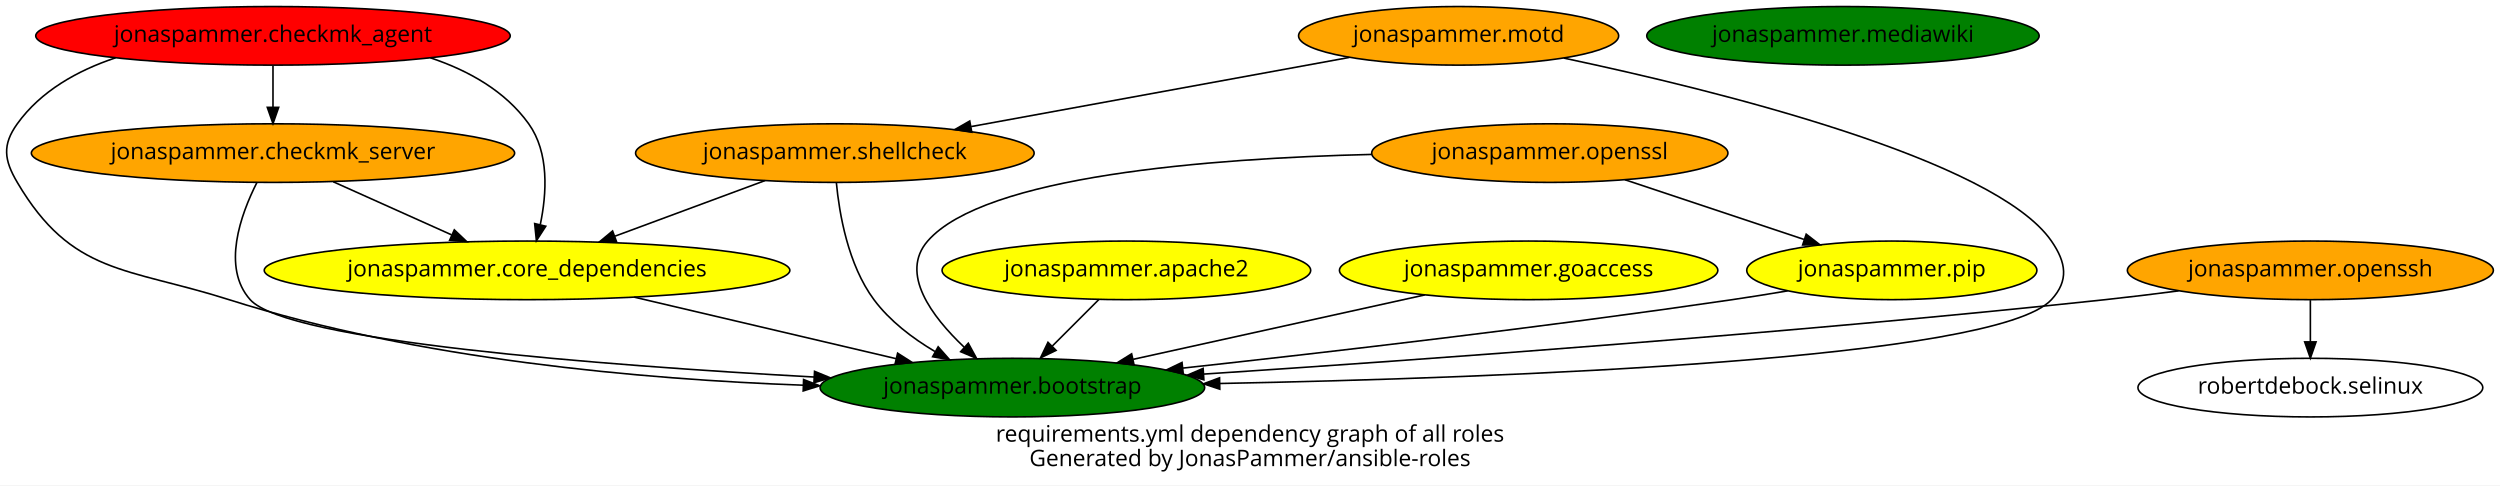
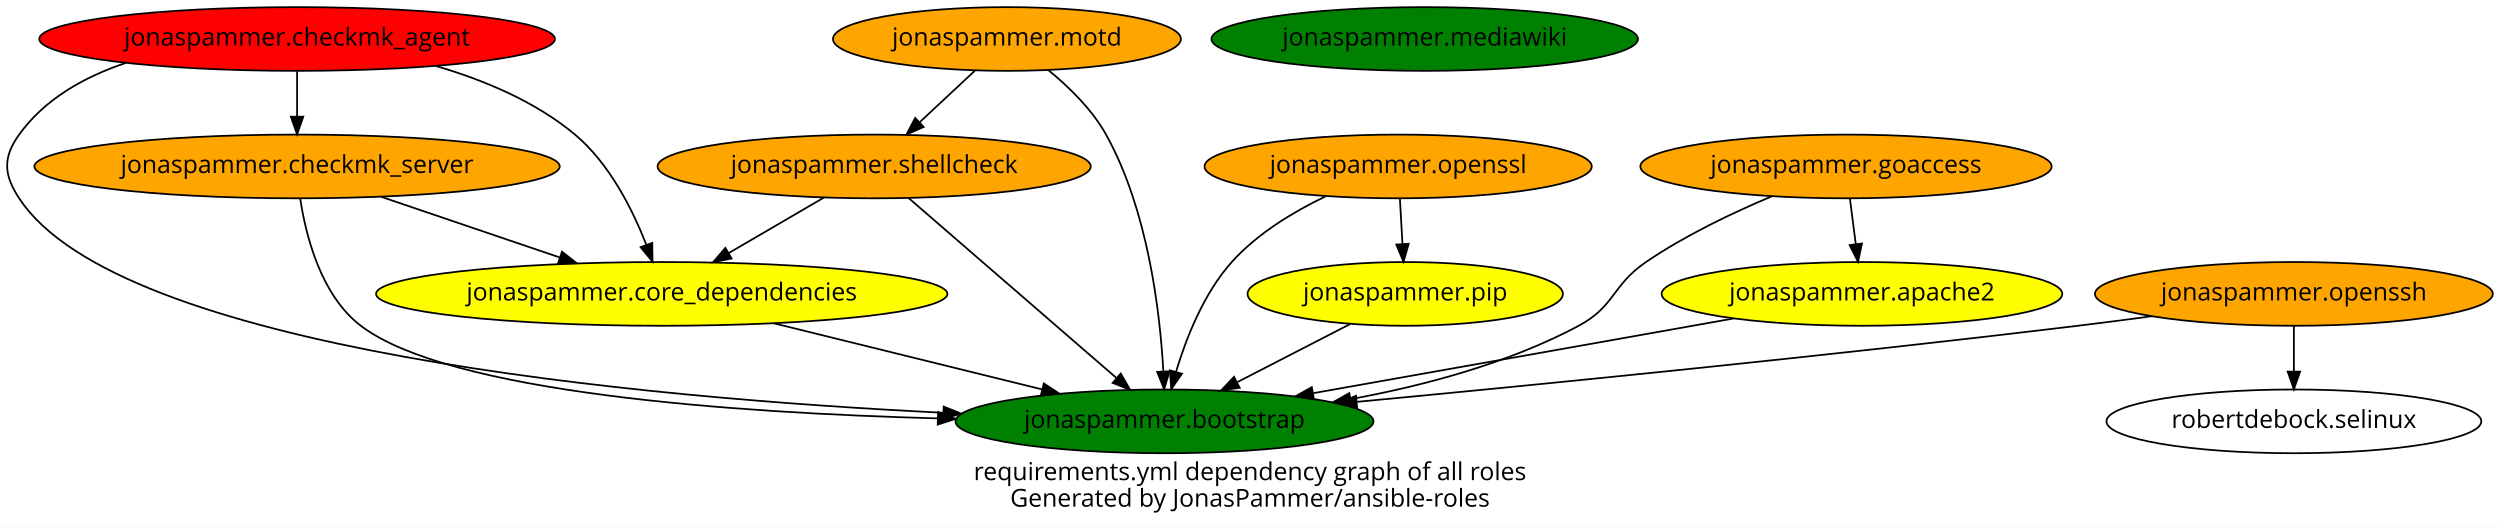
- <svg xmlns="http://www.w3.org/2000/svg" width="1535pt" height="298pt" viewBox="0.00 0.00 1535.06 298.00">
+ <svg xmlns="http://www.w3.org/2000/svg" width="1412pt" height="298pt" viewBox="0.00 0.00 1412.26 298.00">
  <g id="graph0" class="graph" transform="scale(1 1) rotate(0) translate(4 294)">
-     <polygon fill="white" stroke="transparent" points="-4,4 -4,-294 1531.06,-294 1531.06,4 -4,4" />
-     <text text-anchor="middle" x="763.53" y="-22.8" font-family="Open Sans" font-size="14.00">requirements.yml dependency graph of all roles </text>
-     <text text-anchor="middle" x="763.53" y="-7.8" font-family="Open Sans" font-size="14.00"> Generated by JonasPammer/ansible-roles</text>
+     <polygon fill="white" stroke="transparent" points="-4,4 -4,-294 1408.26,-294 1408.26,4 -4,4" />
+     <text text-anchor="middle" x="702.13" y="-22.8" font-family="Open Sans" font-size="14.00">requirements.yml dependency graph of all roles </text>
+     <text text-anchor="middle" x="702.13" y="-7.8" font-family="Open Sans" font-size="14.00"> Generated by JonasPammer/ansible-roles</text>
    <g id="node1" class="node">
-       <ellipse fill="green" stroke="black" cx="617.62" cy="-56" rx="118.08" ry="18" />
-       <text text-anchor="middle" x="617.62" y="-52.3" font-family="Open Sans" font-size="14.00">jonaspammer.bootstrap</text>
+       <ellipse fill="green" stroke="black" cx="653.82" cy="-56" rx="118.08" ry="18" />
+       <text text-anchor="middle" x="653.82" y="-52.3" font-family="Open Sans" font-size="14.00">jonaspammer.bootstrap</text>
    </g>
    <g id="node2" class="node">
-       <ellipse fill="yellow" stroke="black" cx="319.62" cy="-128" rx="161.37" ry="18" />
-       <text text-anchor="middle" x="319.62" y="-124.3" font-family="Open Sans" font-size="14.00">jonaspammer.core_dependencies</text>
+       <ellipse fill="yellow" stroke="black" cx="369.82" cy="-128" rx="161.37" ry="18" />
+       <text text-anchor="middle" x="369.82" y="-124.3" font-family="Open Sans" font-size="14.00">jonaspammer.core_dependencies</text>
    </g>
    <g id="edge1" class="edge">
-       <path fill="none" stroke="black" d="M385.39,-111.55C433.01,-100.36 497.34,-85.25 546.22,-73.77" />
-       <polygon fill="black" stroke="black" points="547.16,-77.15 556.09,-71.45 545.55,-70.33 547.16,-77.15" />
+       <path fill="none" stroke="black" d="M433.2,-111.38C478.13,-100.3 538.4,-85.45 584.58,-74.07" />
+       <polygon fill="black" stroke="black" points="585.64,-77.41 594.51,-71.62 583.97,-70.61 585.64,-77.41" />
    </g>
    <g id="node3" class="node">
-       <ellipse fill="yellow" stroke="black" cx="1157.62" cy="-128" rx="89.08" ry="18" />
-       <text text-anchor="middle" x="1157.62" y="-124.3" font-family="Open Sans" font-size="14.00">jonaspammer.pip</text>
+       <ellipse fill="yellow" stroke="black" cx="789.82" cy="-128" rx="89.08" ry="18" />
+       <text text-anchor="middle" x="789.82" y="-124.3" font-family="Open Sans" font-size="14.00">jonaspammer.pip</text>
    </g>
    <g id="edge2" class="edge">
-       <path fill="none" stroke="black" d="M1093.65,-115.41C1082.33,-113.5 1070.64,-111.62 1059.62,-110 944.57,-93.14 812.09,-77.79 722.4,-68" />
-       <polygon fill="black" stroke="black" points="722.54,-64.49 712.22,-66.89 721.79,-71.45 722.54,-64.49" />
+       <path fill="none" stroke="black" d="M758.62,-110.94C739.71,-101.21 715.38,-88.68 694.92,-78.15" />
+       <polygon fill="black" stroke="black" points="696.31,-74.94 685.82,-73.47 693.11,-81.16 696.31,-74.94" />
    </g>
    <g id="node4" class="node">
-       <ellipse fill="orange" stroke="black" cx="508.62" cy="-200" rx="122.38" ry="18" />
-       <text text-anchor="middle" x="508.62" y="-196.3" font-family="Open Sans" font-size="14.00">jonaspammer.shellcheck</text>
+       <ellipse fill="orange" stroke="black" cx="489.82" cy="-200" rx="122.38" ry="18" />
+       <text text-anchor="middle" x="489.82" y="-196.3" font-family="Open Sans" font-size="14.00">jonaspammer.shellcheck</text>
    </g>
    <g id="edge3" class="edge">
-       <path fill="none" stroke="black" d="M509.53,-181.99C511.33,-162.8 516.7,-131.46 532.62,-110 542.31,-96.94 556.26,-86.35 570.07,-78.17" />
-       <polygon fill="black" stroke="black" points="572.06,-81.07 579.08,-73.13 568.64,-74.96 572.06,-81.07" />
+       <path fill="none" stroke="black" d="M509.28,-182.15C538.38,-156.96 593.34,-109.37 626.47,-80.68" />
+       <polygon fill="black" stroke="black" points="629.12,-83.02 634.39,-73.82 624.54,-77.72 629.12,-83.02" />
    </g>
    <g id="edge4" class="edge">
-       <path fill="none" stroke="black" d="M465.73,-183.12C438.43,-173 402.84,-159.82 373.62,-149" />
-       <polygon fill="black" stroke="black" points="374.57,-145.62 363.98,-145.43 372.14,-152.18 374.57,-145.62" />
+       <path fill="none" stroke="black" d="M461.38,-182.41C445.33,-173.05 425.06,-161.22 407.68,-151.08" />
+       <polygon fill="black" stroke="black" points="409.29,-147.97 398.89,-145.96 405.76,-154.02 409.29,-147.97" />
    </g>
    <g id="node5" class="node">
-       <ellipse fill="orange" stroke="black" cx="163.62" cy="-200" rx="148.37" ry="18" />
-       <text text-anchor="middle" x="163.62" y="-196.3" font-family="Open Sans" font-size="14.00">jonaspammer.checkmk_server</text>
+       <ellipse fill="orange" stroke="black" cx="163.82" cy="-200" rx="148.37" ry="18" />
+       <text text-anchor="middle" x="163.82" y="-196.3" font-family="Open Sans" font-size="14.00">jonaspammer.checkmk_server</text>
    </g>
    <g id="edge5" class="edge">
-       <path fill="none" stroke="black" d="M153.77,-181.98C143.75,-162.19 132.01,-129.72 149.62,-110 172.38,-84.52 364.93,-69.72 495.84,-62.51" />
-       <polygon fill="black" stroke="black" points="496.15,-66 505.95,-61.96 495.77,-59.01 496.15,-66" />
+       <path fill="none" stroke="black" d="M165.6,-181.79C168.71,-161.18 177.15,-127.28 199.82,-110 249.49,-72.14 409.73,-60.8 525.78,-57.68" />
+       <polygon fill="black" stroke="black" points="525.91,-61.18 535.82,-57.43 525.73,-54.18 525.91,-61.18" />
    </g>
    <g id="edge6" class="edge">
-       <path fill="none" stroke="black" d="M200.59,-182.41C222.37,-172.64 250.11,-160.19 273.33,-149.77" />
-       <polygon fill="black" stroke="black" points="274.96,-152.88 282.65,-145.59 272.09,-146.49 274.96,-152.88" />
+       <path fill="none" stroke="black" d="M211.34,-182.85C241.38,-172.64 280.4,-159.38 312.21,-148.58" />
+       <polygon fill="black" stroke="black" points="313.48,-151.84 321.83,-145.31 311.23,-145.21 313.48,-151.84" />
    </g>
    <g id="node6" class="node">
-       <ellipse fill="red" stroke="black" cx="163.62" cy="-272" rx="145.67" ry="18" />
-       <text text-anchor="middle" x="163.62" y="-268.3" font-family="Open Sans" font-size="14.00">jonaspammer.checkmk_agent</text>
+       <ellipse fill="red" stroke="black" cx="163.82" cy="-272" rx="145.67" ry="18" />
+       <text text-anchor="middle" x="163.82" y="-268.3" font-family="Open Sans" font-size="14.00">jonaspammer.checkmk_agent</text>
    </g>
    <g id="edge7" class="edge">
-       <path fill="none" stroke="black" d="M66.96,-258.51C43.5,-250.67 21.05,-238.1 6.62,-218 -2.71,-205 -1.5,-195.78 6.62,-182 40.15,-125.1 73.68,-130.01 136.62,-110 252.34,-73.22 390.72,-61.07 489.28,-57.47" />
-       <polygon fill="black" stroke="black" points="489.42,-60.97 499.29,-57.13 489.18,-53.97 489.42,-60.97" />
+       <path fill="none" stroke="black" d="M67.16,-258.51C43.7,-250.67 21.25,-238.1 6.82,-218 -2.51,-205 -1.94,-195.39 6.82,-182 62.92,-96.31 357.07,-69.34 528.82,-60.86" />
+       <polygon fill="black" stroke="black" points="529.11,-64.35 538.94,-60.38 528.78,-57.36 529.11,-64.35" />
    </g>
    <g id="edge8" class="edge">
-       <path fill="none" stroke="black" d="M260.28,-258.51C283.74,-250.67 306.19,-238.1 320.62,-218 333.32,-200.31 331.73,-175.13 327.74,-156.07" />
-       <polygon fill="black" stroke="black" points="331.11,-155.09 325.36,-146.19 324.3,-156.73 331.11,-155.09" />
+       <path fill="none" stroke="black" d="M242.28,-256.74C269.39,-248.82 298.53,-236.64 320.82,-218 340.29,-201.71 353.36,-175.61 361.06,-155.88" />
+       <polygon fill="black" stroke="black" points="364.45,-156.82 364.61,-146.22 357.88,-154.4 364.45,-156.82" />
    </g>
    <g id="edge9" class="edge">
-       <path fill="none" stroke="black" d="M163.62,-253.7C163.62,-245.98 163.62,-236.71 163.62,-228.11" />
-       <polygon fill="black" stroke="black" points="167.12,-228.1 163.62,-218.1 160.12,-228.1 167.12,-228.1" />
+       <path fill="none" stroke="black" d="M163.82,-253.7C163.82,-245.98 163.82,-236.71 163.82,-228.11" />
+       <polygon fill="black" stroke="black" points="167.32,-228.1 163.82,-218.1 160.32,-228.1 167.32,-228.1" />
    </g>
    <g id="node7" class="node">
-       <ellipse fill="orange" stroke="black" cx="1414.62" cy="-128" rx="112.38" ry="18" />
-       <text text-anchor="middle" x="1414.62" y="-124.3" font-family="Open Sans" font-size="14.00">jonaspammer.openssh</text>
+       <ellipse fill="orange" stroke="black" cx="1291.82" cy="-128" rx="112.38" ry="18" />
+       <text text-anchor="middle" x="1291.82" y="-124.3" font-family="Open Sans" font-size="14.00">jonaspammer.openssh</text>
    </g>
    <g id="edge10" class="edge">
-       <path fill="none" stroke="black" d="M1333.7,-115.41C1318.73,-113.46 1303.22,-111.56 1288.62,-110 1095.11,-89.32 869.41,-73.12 735.29,-64.32" />
-       <polygon fill="black" stroke="black" points="735.2,-60.8 725,-63.64 734.75,-67.79 735.2,-60.8" />
+       <path fill="none" stroke="black" d="M1211.48,-115.39C1197.6,-113.5 1183.3,-111.63 1169.82,-110 1029.44,-93.02 867.14,-76.93 762.62,-67.03" />
+       <polygon fill="black" stroke="black" points="762.66,-63.51 752.38,-66.06 762.01,-70.48 762.66,-63.51" />
    </g>
    <g id="node13" class="node">
-       <ellipse fill="none" stroke="black" cx="1414.62" cy="-56" rx="105.88" ry="18" />
-       <text text-anchor="middle" x="1414.62" y="-52.3" font-family="Open Sans" font-size="14.00">robertdebock.selinux</text>
+       <ellipse fill="none" stroke="black" cx="1291.82" cy="-56" rx="105.88" ry="18" />
+       <text text-anchor="middle" x="1291.82" y="-52.3" font-family="Open Sans" font-size="14.00">robertdebock.selinux</text>
    </g>
    <g id="edge11" class="edge">
-       <path fill="none" stroke="black" d="M1414.62,-109.7C1414.62,-101.98 1414.62,-92.71 1414.62,-84.11" />
-       <polygon fill="black" stroke="black" points="1418.12,-84.1 1414.62,-74.1 1411.12,-84.1 1418.12,-84.1" />
+       <path fill="none" stroke="black" d="M1291.82,-109.7C1291.82,-101.98 1291.82,-92.71 1291.82,-84.11" />
+       <polygon fill="black" stroke="black" points="1295.32,-84.1 1291.82,-74.1 1288.32,-84.1 1295.32,-84.1" />
    </g>
    <g id="node8" class="node">
-       <ellipse fill="orange" stroke="black" cx="891.62" cy="-272" rx="98.28" ry="18" />
-       <text text-anchor="middle" x="891.62" y="-268.3" font-family="Open Sans" font-size="14.00">jonaspammer.motd</text>
+       <ellipse fill="orange" stroke="black" cx="564.82" cy="-272" rx="98.28" ry="18" />
+       <text text-anchor="middle" x="564.82" y="-268.3" font-family="Open Sans" font-size="14.00">jonaspammer.motd</text>
    </g>
    <g id="edge12" class="edge">
-       <path fill="none" stroke="black" d="M956.23,-258.33C1051.21,-238.22 1221.03,-196.1 1255.62,-146 1264.71,-132.83 1266.46,-121.77 1255.62,-110 1221.82,-73.27 921.31,-61.99 745.03,-58.53" />
-       <polygon fill="black" stroke="black" points="744.98,-55.03 734.91,-58.34 744.84,-62.03 744.98,-55.03" />
+       <path fill="none" stroke="black" d="M588.26,-254.37C599.79,-244.98 612.88,-232.27 620.82,-218 644.49,-175.43 651.27,-118.05 653.16,-84.53" />
+       <polygon fill="black" stroke="black" points="656.67,-84.29 653.63,-74.14 649.68,-83.97 656.67,-84.29" />
    </g>
    <g id="edge13" class="edge">
-       <path fill="none" stroke="black" d="M824.47,-258.73C759.85,-246.92 661.96,-229.03 592.3,-216.29" />
-       <polygon fill="black" stroke="black" points="592.7,-212.81 582.24,-214.45 591.44,-219.7 592.7,-212.81" />
+       <path fill="none" stroke="black" d="M546.67,-254.05C537.34,-245.35 525.81,-234.59 515.58,-225.04" />
+       <polygon fill="black" stroke="black" points="517.77,-222.3 508.07,-218.03 512.99,-227.41 517.77,-222.3" />
    </g>
    <g id="node9" class="node">
-       <ellipse fill="yellow" stroke="black" cx="687.62" cy="-128" rx="113.18" ry="18" />
-       <text text-anchor="middle" x="687.62" y="-124.3" font-family="Open Sans" font-size="14.00">jonaspammer.apache2</text>
+       <ellipse fill="yellow" stroke="black" cx="1047.82" cy="-128" rx="113.18" ry="18" />
+       <text text-anchor="middle" x="1047.82" y="-124.3" font-family="Open Sans" font-size="14.00">jonaspammer.apache2</text>
    </g>
    <g id="edge14" class="edge">
-       <path fill="none" stroke="black" d="M670.68,-110.05C662.12,-101.5 651.58,-90.96 642.16,-81.54" />
-       <polygon fill="black" stroke="black" points="644.44,-78.87 634.9,-74.28 639.49,-83.82 644.44,-78.87" />
+       <path fill="none" stroke="black" d="M975.1,-114.08C908.02,-102.16 808.46,-84.47 737.97,-71.95" />
+       <polygon fill="black" stroke="black" points="738.25,-68.45 727.79,-70.14 737.03,-75.34 738.25,-68.45" />
    </g>
    <g id="node10" class="node">
-       <ellipse fill="orange" stroke="black" cx="947.62" cy="-200" rx="109.38" ry="18" />
-       <text text-anchor="middle" x="947.62" y="-196.3" font-family="Open Sans" font-size="14.00">jonaspammer.openssl</text>
+       <ellipse fill="orange" stroke="black" cx="785.82" cy="-200" rx="109.38" ry="18" />
+       <text text-anchor="middle" x="785.82" y="-196.3" font-family="Open Sans" font-size="14.00">jonaspammer.openssl</text>
    </g>
    <g id="edge15" class="edge">
-       <path fill="none" stroke="black" d="M838.29,-199.19C738.16,-196.76 600.41,-185.95 565.62,-146 548.32,-126.14 568.11,-99.69 588.05,-80.8" />
-       <polygon fill="black" stroke="black" points="590.55,-83.26 595.62,-73.96 585.86,-78.06 590.55,-83.26" />
+       <path fill="none" stroke="black" d="M744.77,-183.08C726.62,-174.37 706.2,-162.05 691.82,-146 676.03,-128.37 666.11,-103.18 660.38,-84.1" />
+       <polygon fill="black" stroke="black" points="663.68,-82.9 657.62,-74.21 656.94,-84.79 663.68,-82.9" />
    </g>
    <g id="edge16" class="edge">
-       <path fill="none" stroke="black" d="M993.71,-183.64C1026.12,-172.83 1069.62,-158.33 1103.66,-146.99" />
-       <polygon fill="black" stroke="black" points="1105.06,-150.21 1113.44,-143.73 1102.85,-143.57 1105.06,-150.21" />
+       <path fill="none" stroke="black" d="M786.81,-181.7C787.25,-173.98 787.78,-164.71 788.27,-156.11" />
+       <polygon fill="black" stroke="black" points="791.77,-156.29 788.84,-146.1 784.78,-155.89 791.77,-156.29" />
    </g>
    <g id="node11" class="node">
-       <ellipse fill="yellow" stroke="black" cx="934.62" cy="-128" rx="116.18" ry="18" />
-       <text text-anchor="middle" x="934.62" y="-124.3" font-family="Open Sans" font-size="14.00">jonaspammer.goaccess</text>
+       <ellipse fill="orange" stroke="black" cx="1038.82" cy="-200" rx="116.18" ry="18" />
+       <text text-anchor="middle" x="1038.82" y="-196.3" font-family="Open Sans" font-size="14.00">jonaspammer.goaccess</text>
    </g>
    <g id="edge17" class="edge">
-       <path fill="none" stroke="black" d="M870.85,-112.92C819.11,-101.49 746.09,-85.37 691.75,-73.37" />
-       <polygon fill="black" stroke="black" points="692.35,-69.92 681.83,-71.18 690.84,-76.75 692.35,-69.92" />
+       <path fill="none" stroke="black" d="M996.84,-183.11C974.79,-173.84 947.84,-161.02 925.82,-146 906.6,-132.89 908.34,-120.96 887.82,-110 848.36,-88.93 800.83,-76.21 758.94,-68.54" />
+       <polygon fill="black" stroke="black" points="759.44,-65.07 748.99,-66.79 758.23,-71.97 759.44,-65.07" />
+     </g>
+     <g id="edge18" class="edge">
+       <path fill="none" stroke="black" d="M1041.05,-181.7C1042.04,-173.98 1043.23,-164.71 1044.33,-156.11" />
+       <polygon fill="black" stroke="black" points="1047.82,-156.47 1045.62,-146.1 1040.88,-155.58 1047.82,-156.47" />
    </g>
    <g id="node12" class="node">
-       <ellipse fill="green" stroke="black" cx="1127.62" cy="-272" rx="120.48" ry="18" />
-       <text text-anchor="middle" x="1127.62" y="-268.3" font-family="Open Sans" font-size="14.00">jonaspammer.mediawiki</text>
+       <ellipse fill="green" stroke="black" cx="800.82" cy="-272" rx="120.48" ry="18" />
+       <text text-anchor="middle" x="800.82" y="-268.3" font-family="Open Sans" font-size="14.00">jonaspammer.mediawiki</text>
    </g>
  </g>
</svg>
